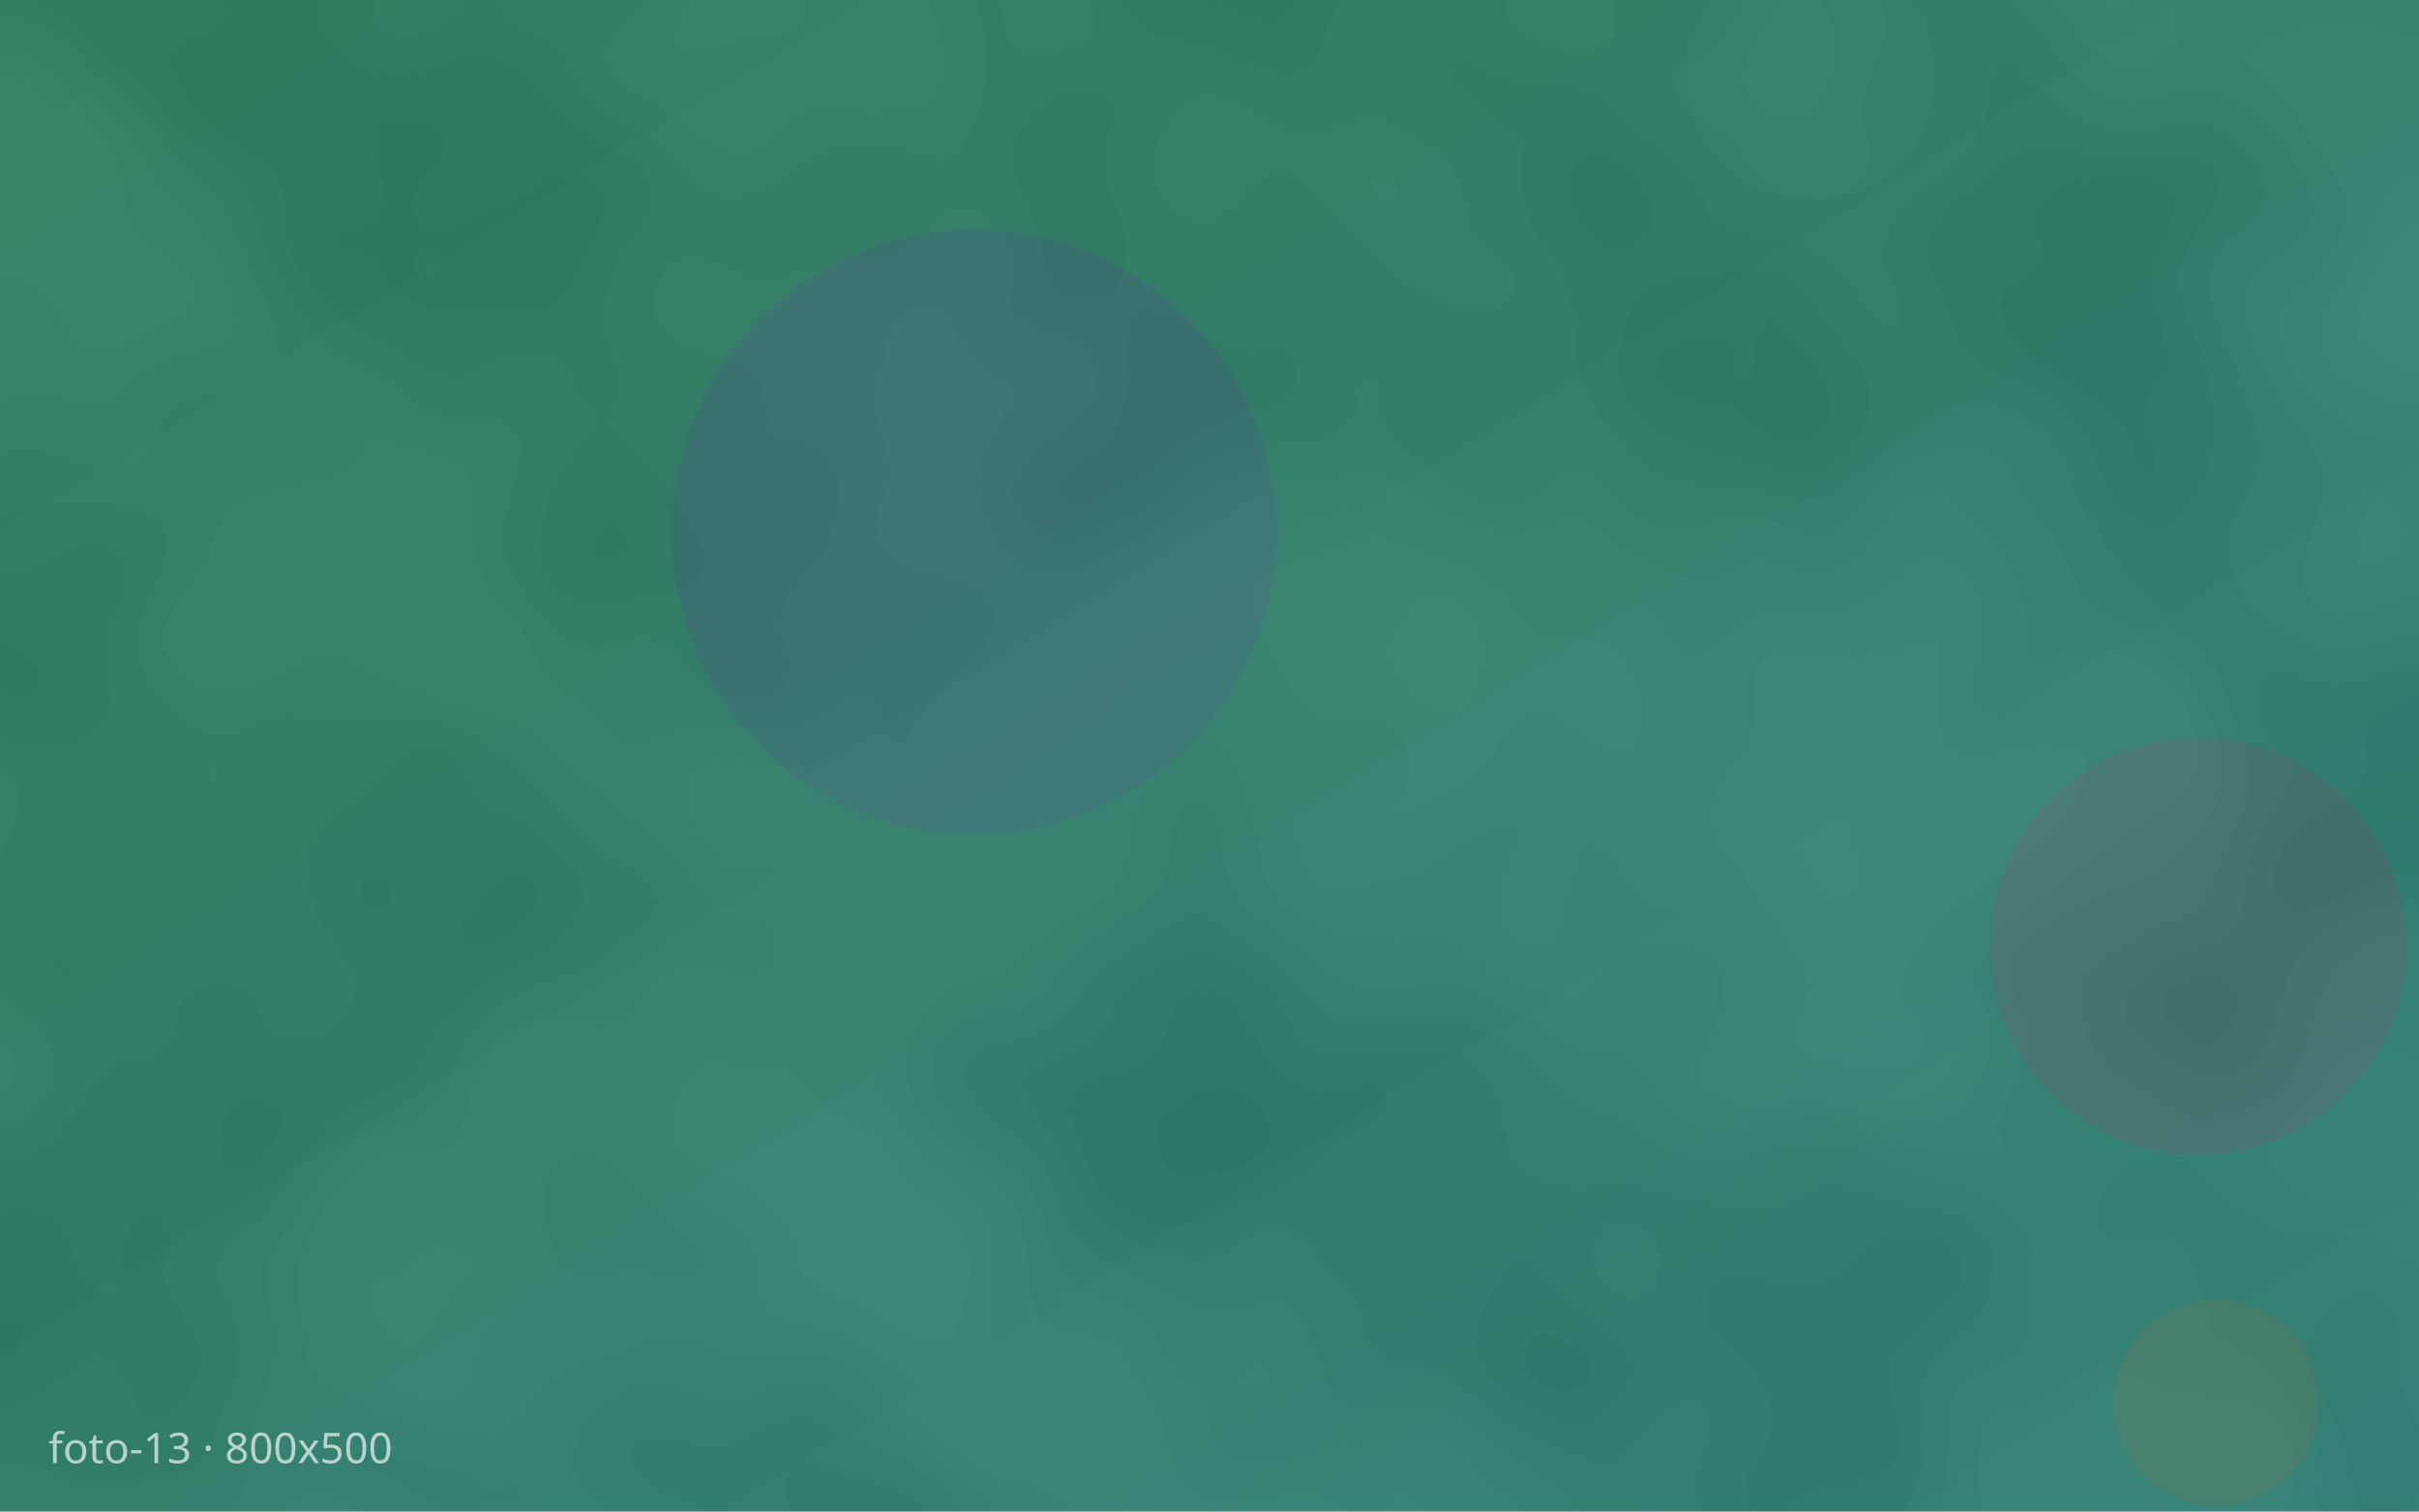
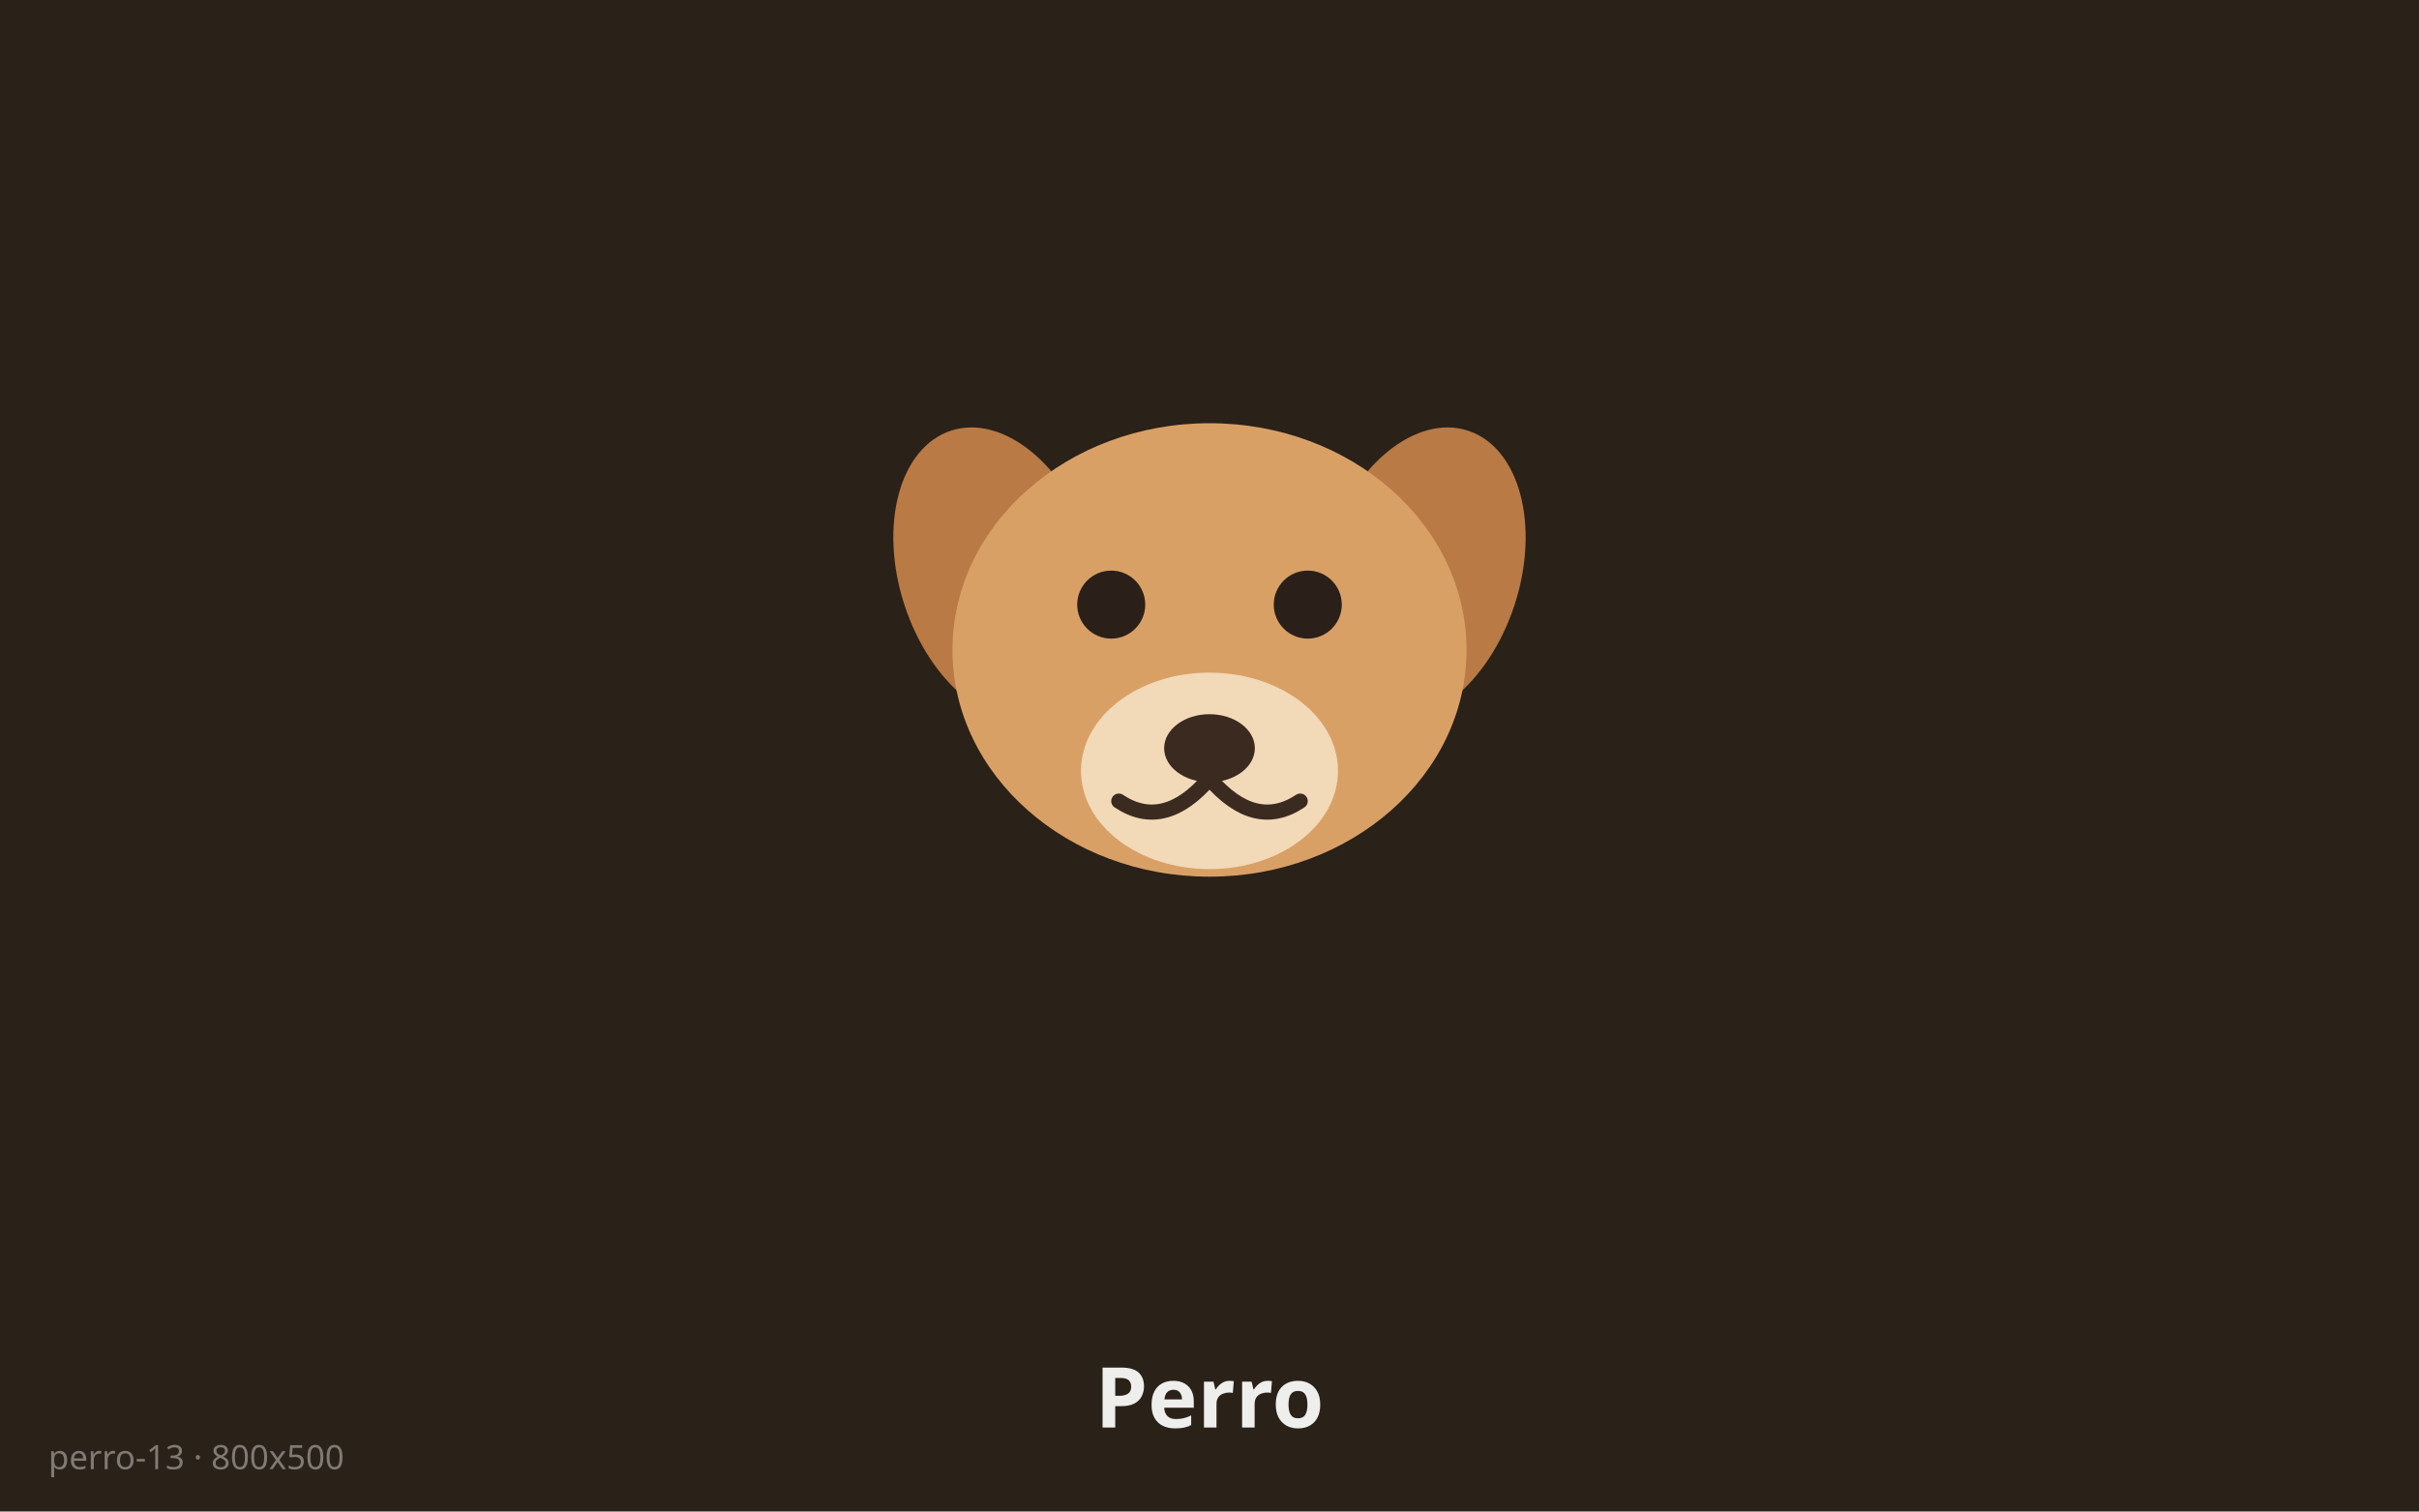
<svg xmlns="http://www.w3.org/2000/svg" width="800" height="500" viewBox="0 0 800 500">
-   <defs>
-     <linearGradient id="g12" x1="0" y1="0" x2="1" y2="1">
-       <stop offset="0%" stop-color="#35c98f" />
-       <stop offset="100%" stop-color="#3fd7c4" />
-     </linearGradient>
-     <filter id="noise12" x="-20%" y="-20%" width="140%" height="140%">
-       <feTurbulence type="fractalNoise" baseFrequency="0.006" numOctaves="3" seed="472" result="noise" />
-       <feColorMatrix in="noise" type="matrix" values="0 0 0 0 1  0 0 0 0 1  0 0 0 0 1  0 0 0 0.06 0" />
-       <feComposite operator="over" in2="SourceGraphic" />
-     </filter>
-   </defs>
-   <rect width="800" height="500" fill="url(#g12)" />
-   <circle cx="733" cy="464" r="34" fill="#f5b942" opacity="0.18" />
-   <circle cx="322" cy="176" r="100" fill="#7c4dff" opacity="0.18" />
-   <circle cx="727" cy="313" r="69" fill="#ff4d94" opacity="0.18" />
-   <circle cx="599" cy="25" r="41" fill="#4dd2c0" opacity="0.18" />
-   <rect width="800" height="500" filter="url(#noise12)" opacity="0.5" />
-   <text x="16" y="484" font-family="sans-serif" font-size="14" fill="rgba(255,255,255,0.65)">foto-13 · 800x500</text>
+   <rect width="800" height="500" fill="#2a2118" />
+   <g transform="translate(400, 210) scale(2.500)">
+     <ellipse cx="-28" cy="-8" rx="13" ry="20" fill="#b97a45" transform="rotate(-18 -28 -8)" />
+     <ellipse cx="28" cy="-8" rx="13" ry="20" fill="#b97a45" transform="rotate(18 28 -8)" />
+     <ellipse cx="0" cy="2" rx="34" ry="30" fill="#d9a066" />
+     <ellipse cx="0" cy="18" rx="17" ry="13" fill="#f2d9b8" />
+     <circle cx="-13" cy="-4" r="4.5" fill="#2a2019" />
+     <circle cx="13" cy="-4" r="4.5" fill="#2a2019" />
+     <ellipse cx="0" cy="15" rx="6" ry="4.5" fill="#3b2a20" />
+     <path d="M 0 19 Q -6 26 -12 22" stroke="#3b2a20" stroke-width="2" fill="none" stroke-linecap="round" />
+     <path d="M 0 19 Q 6 26 12 22" stroke="#3b2a20" stroke-width="2" fill="none" stroke-linecap="round" />
+   </g>
+   <text x="400" y="472.222" font-family="sans-serif" font-size="27.778" font-weight="700" fill="rgba(255,255,255,0.92)" text-anchor="middle">Perro</text>
+   <text x="16" y="486" font-family="sans-serif" font-size="11.111" fill="rgba(255,255,255,0.4)">perro-13 · 800x500</text>
</svg>
